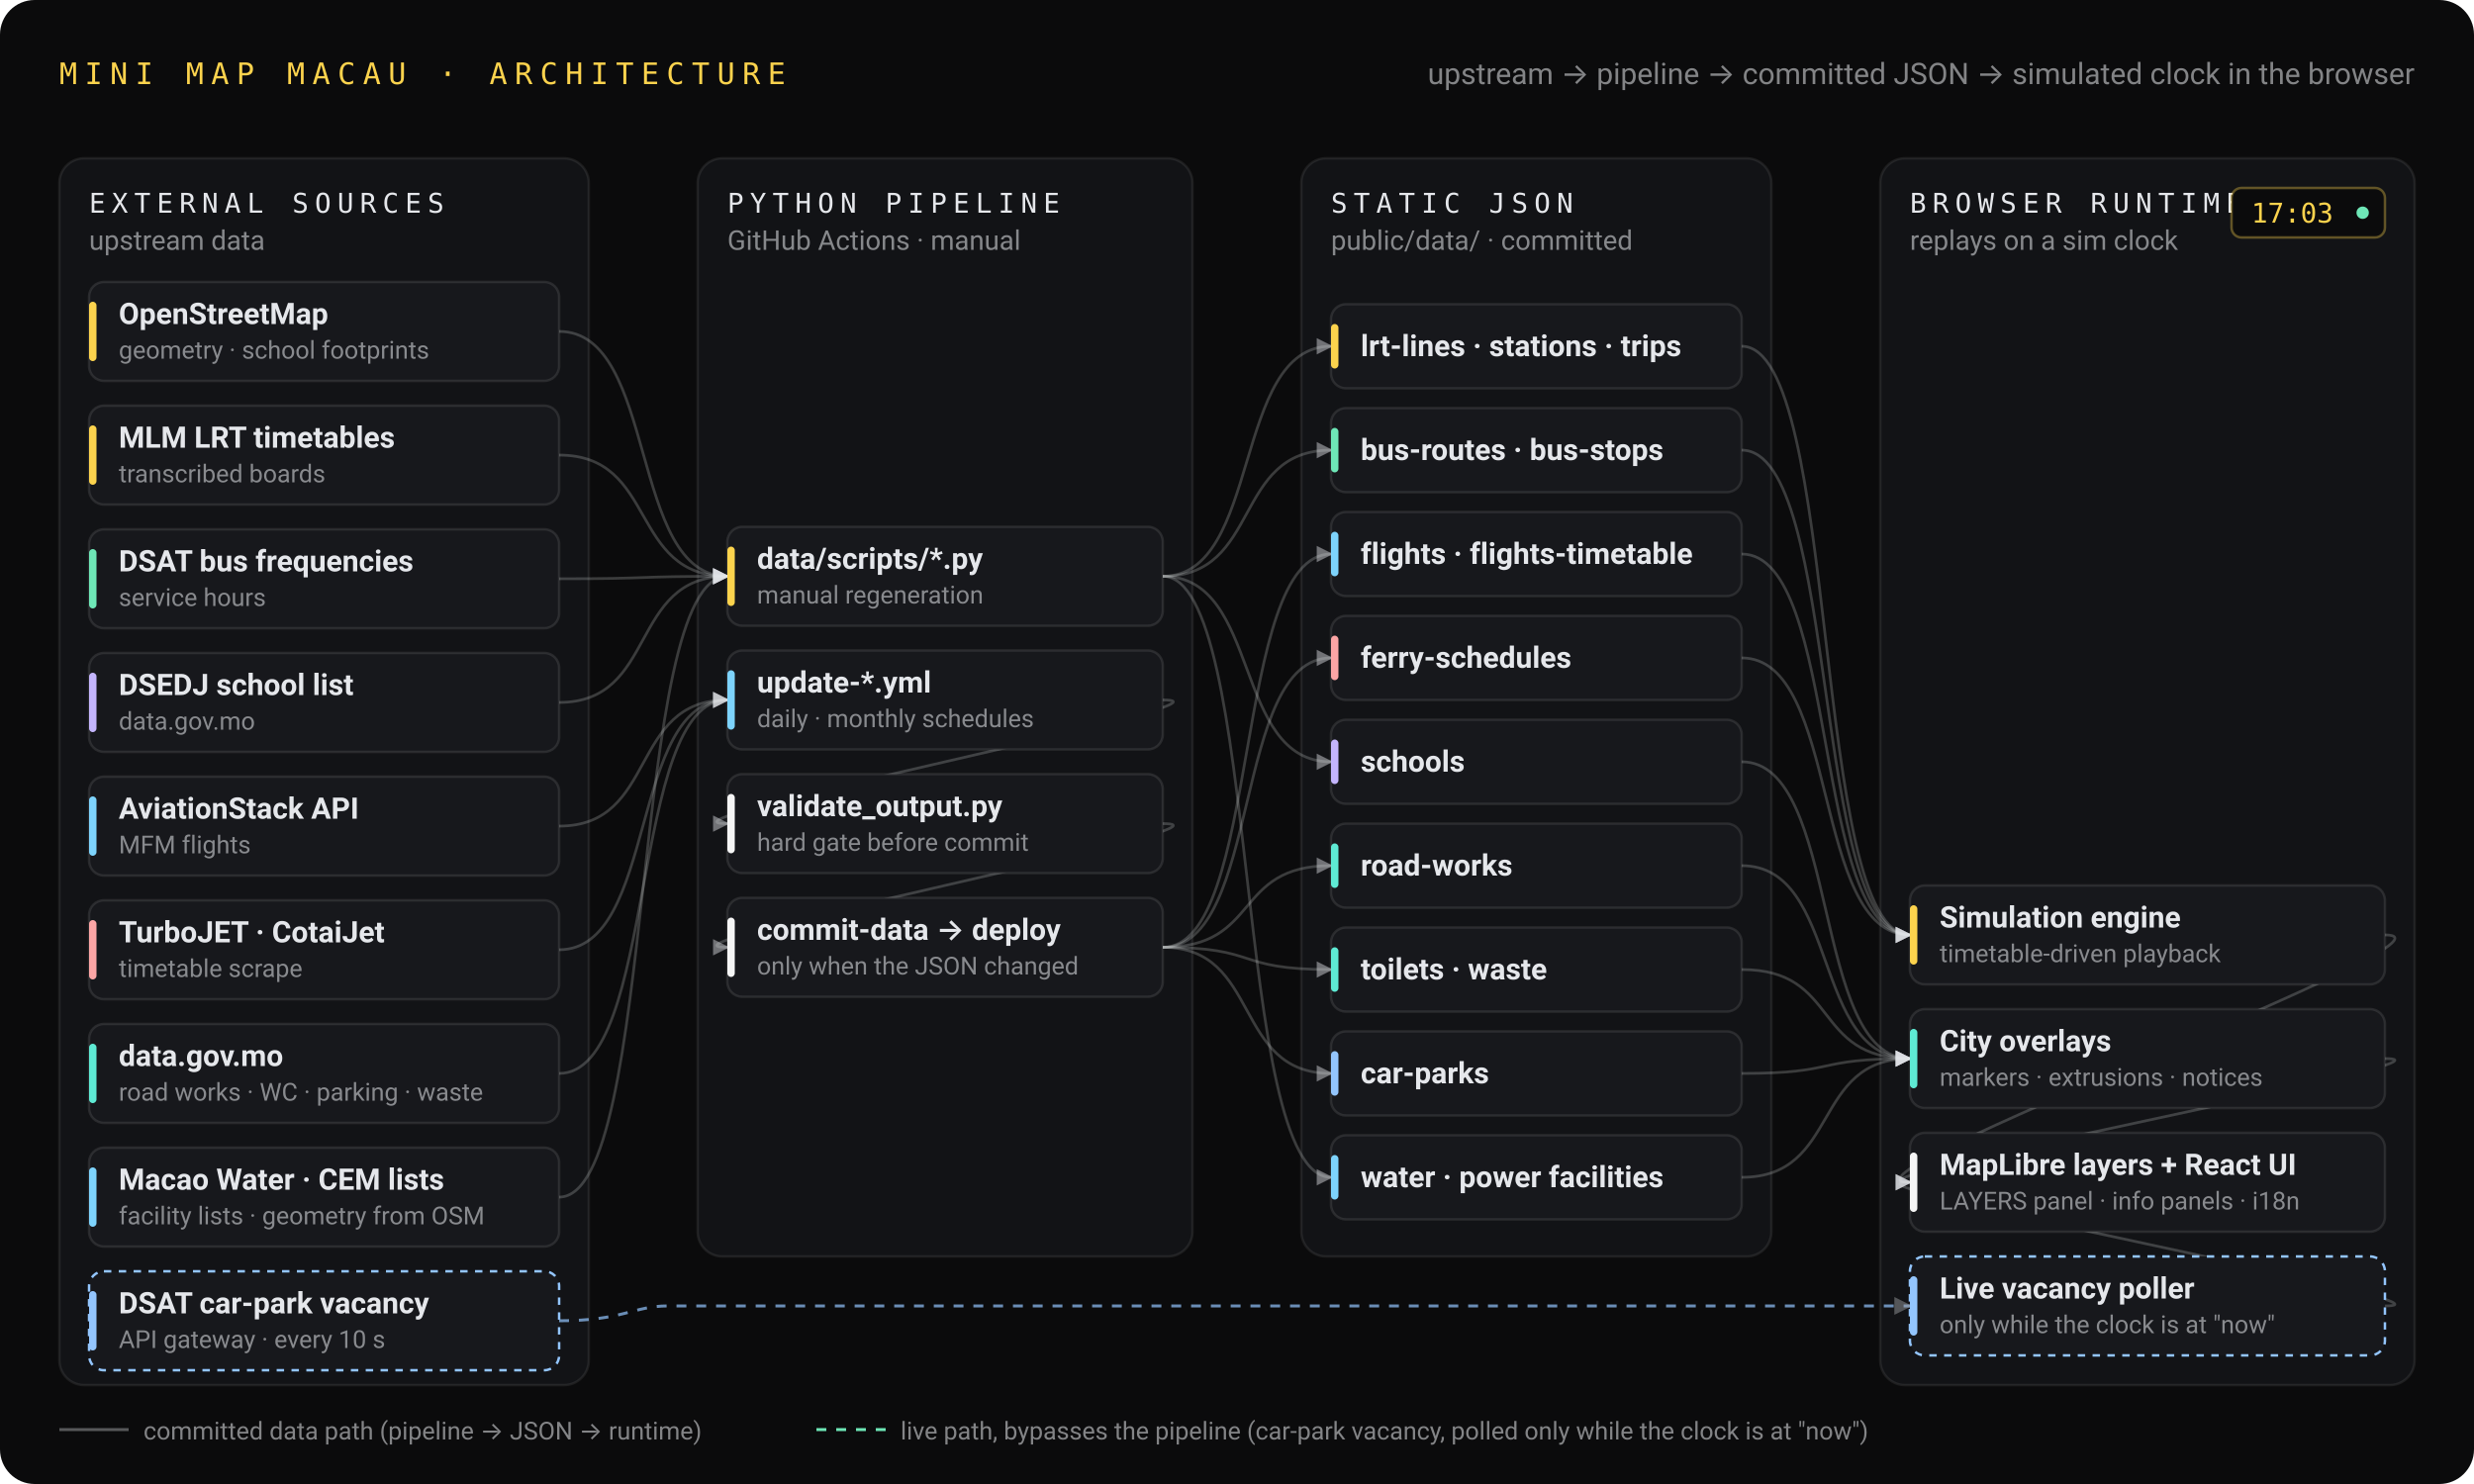
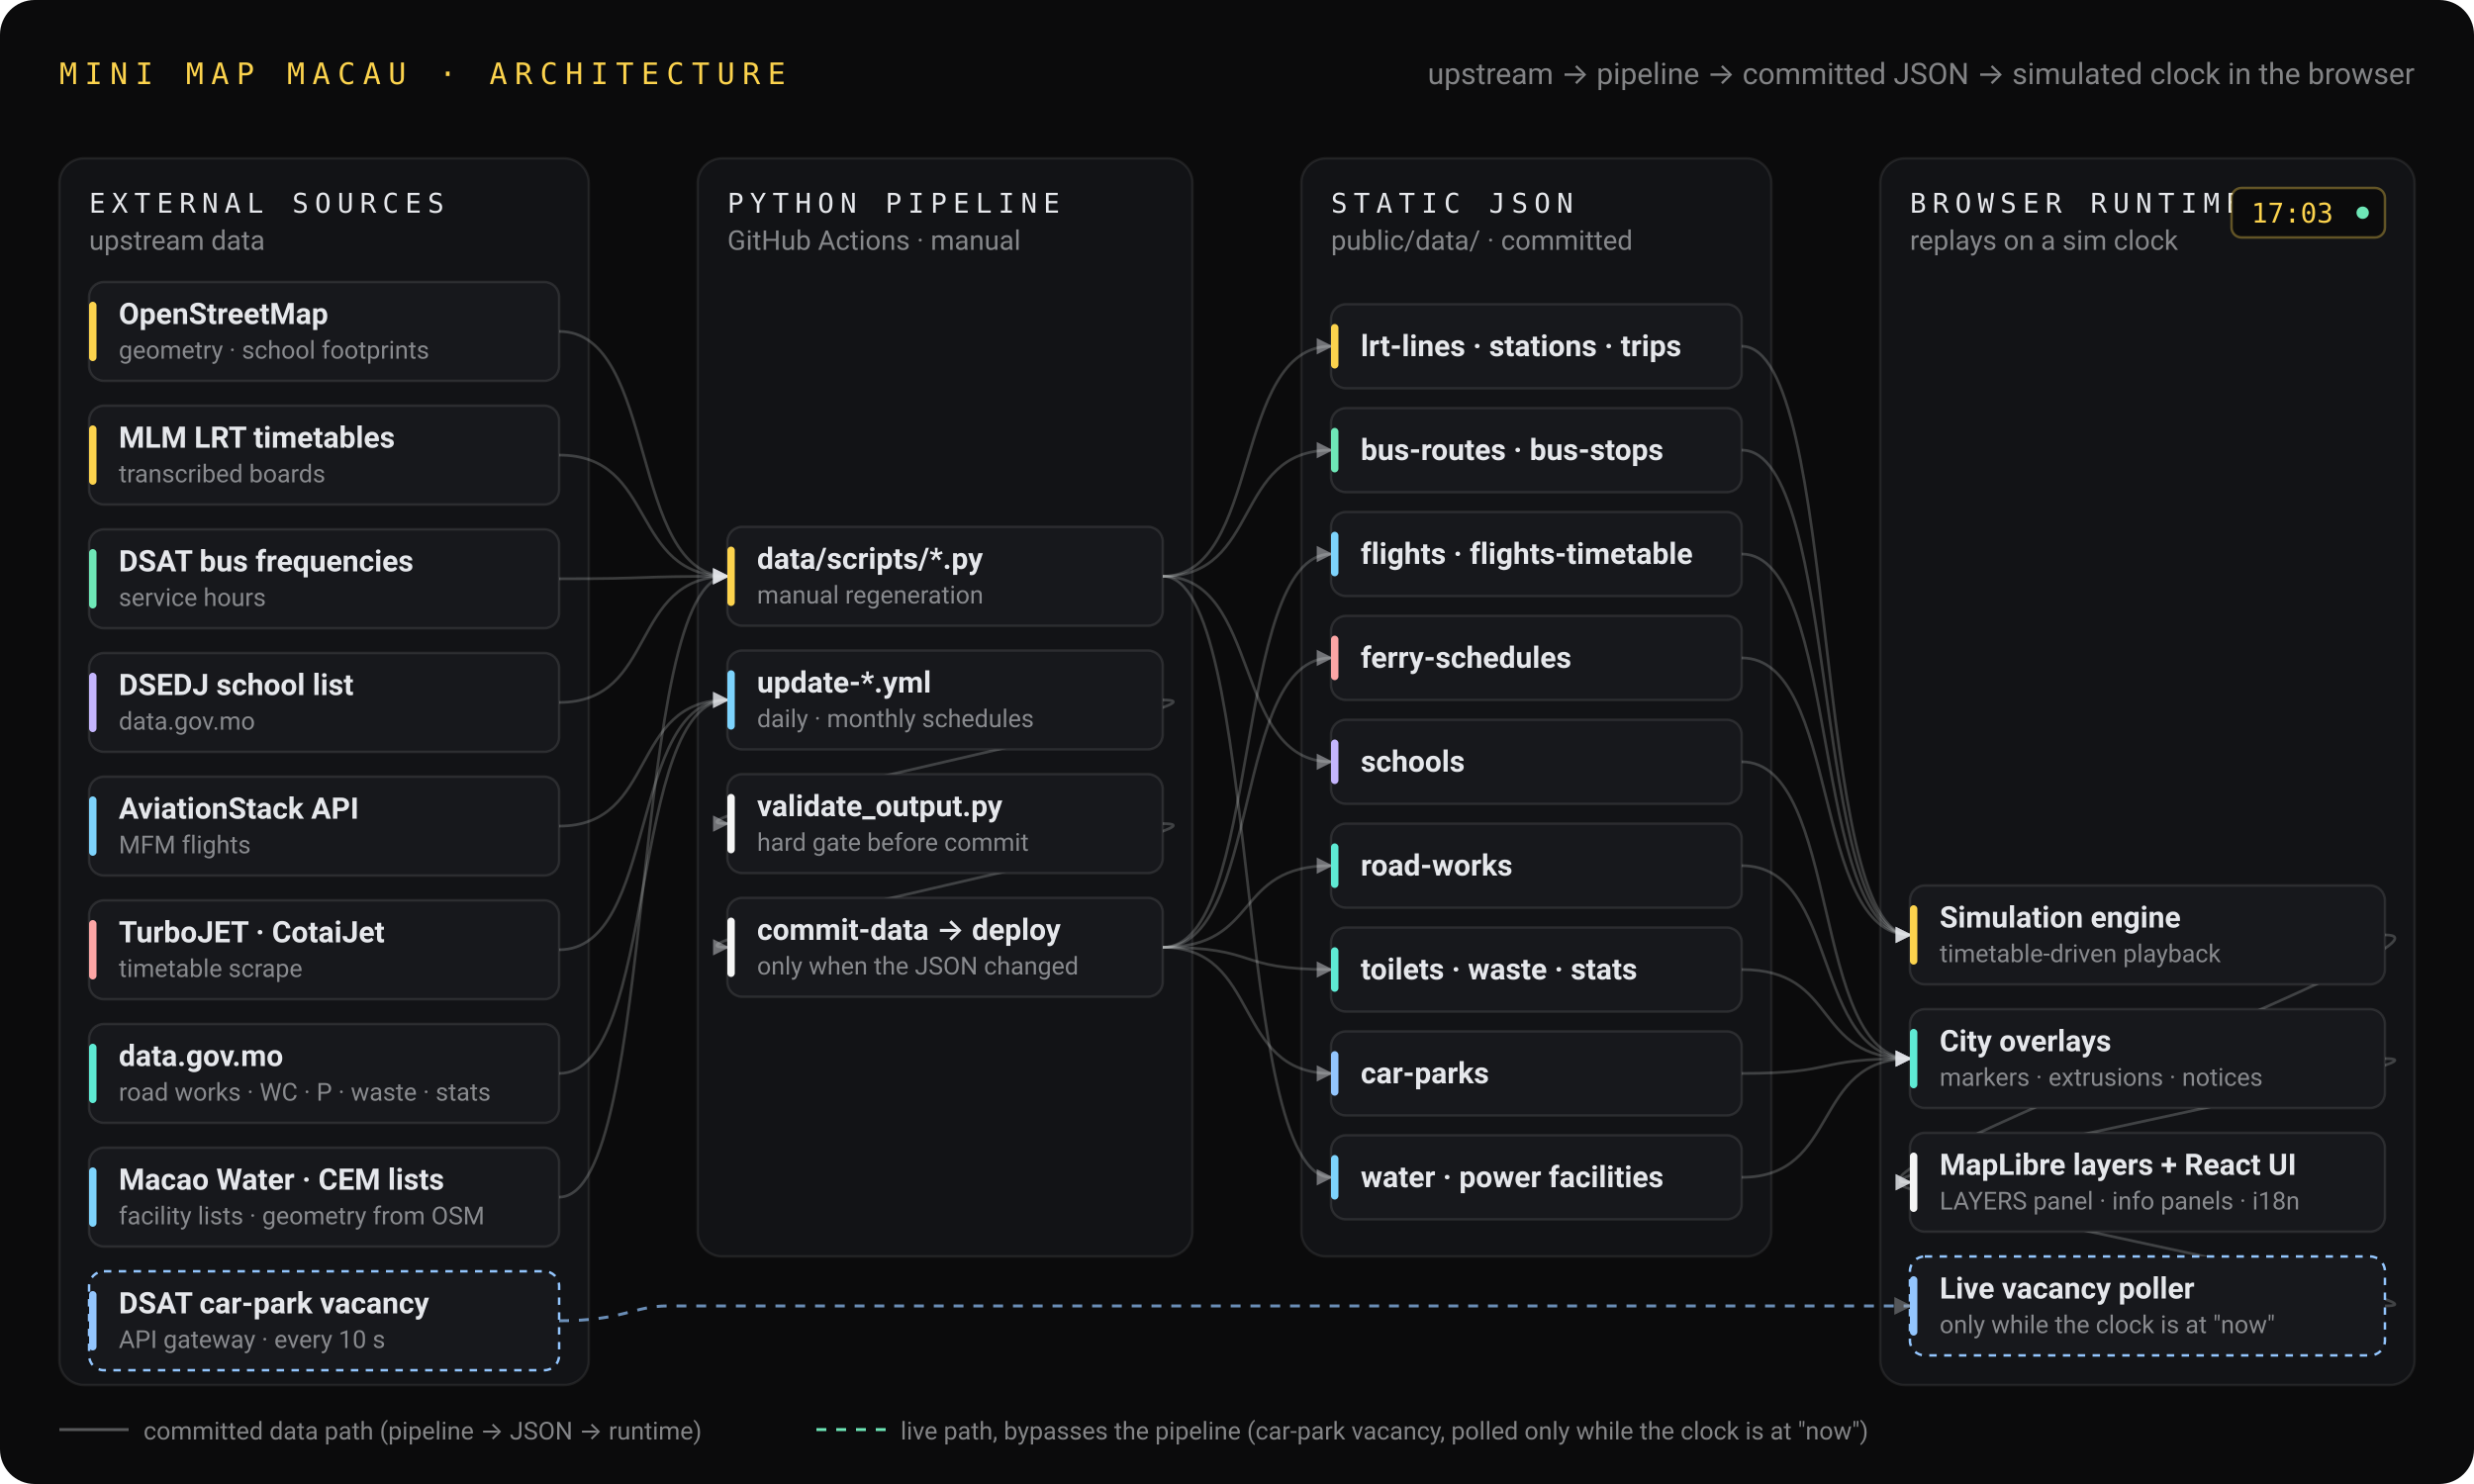
<svg xmlns="http://www.w3.org/2000/svg" viewBox="0 0 1000 600" width="1000" height="600" role="img" aria-labelledby="t d">
  <defs>
    <style>
    .t { font-family: ui-sans-serif, system-ui, -apple-system, 'Segoe UI', Roboto, 'Noto Sans', sans-serif; }
    .m { font-family: ui-monospace, 'JetBrains Mono', SFMono-Regular, Menlo, Consolas, monospace; }
    .pulse { animation: pulse 2.4s ease-in-out infinite; }
    @keyframes pulse { 0%,100% { opacity: .35 } 50% { opacity: 1 } }
    .tick { animation: tick 1s steps(1) infinite; }
    @keyframes tick { 0%,49% { opacity: 1 } 50%,100% { opacity: .25 } }
  </style>
    <marker id="arrow" viewBox="0 0 8 8" refX="7" refY="4" markerWidth="6" markerHeight="6" orient="auto-start-reverse">
      <path d="M0,0 L8,4 L0,8 z" fill="rgba(229,231,235,0.45)" />
    </marker>
  </defs>
  <rect width="1000" height="600" rx="14" fill="#0b0b0c" />
  <text x="24" y="34" class="m" font-size="12" letter-spacing="3" fill="#fcd34d">MINI MAP MACAU · ARCHITECTURE</text>
  <text x="976" y="34" text-anchor="end" class="t" font-size="12" fill="rgba(229,231,235,0.55)">upstream → pipeline → committed JSON → simulated clock in the browser</text>
  <rect x="24" y="64" width="214" height="496" rx="10" fill="#121316" stroke="rgba(255,255,255,0.08)" />
  <text x="36" y="86" class="m" font-size="11" letter-spacing="2.5" fill="#e5e7eb">EXTERNAL SOURCES</text>
  <text x="36" y="101" class="t" font-size="11" fill="rgba(229,231,235,0.55)">upstream data</text>
  <rect x="282" y="64" width="200" height="444" rx="10" fill="#121316" stroke="rgba(255,255,255,0.08)" />
  <text x="294" y="86" class="m" font-size="11" letter-spacing="2.5" fill="#e5e7eb">PYTHON PIPELINE</text>
  <text x="294" y="101" class="t" font-size="11" fill="rgba(229,231,235,0.55)">GitHub Actions · manual</text>
  <rect x="526" y="64" width="190" height="444" rx="10" fill="#121316" stroke="rgba(255,255,255,0.08)" />
  <text x="538" y="86" class="m" font-size="11" letter-spacing="2.5" fill="#e5e7eb">STATIC JSON</text>
  <text x="538" y="101" class="t" font-size="11" fill="rgba(229,231,235,0.55)">public/data/ · committed</text>
  <rect x="760" y="64" width="216" height="496" rx="10" fill="#121316" stroke="rgba(255,255,255,0.08)" />
  <text x="772" y="86" class="m" font-size="11" letter-spacing="2.5" fill="#e5e7eb">BROWSER RUNTIME</text>
  <text x="772" y="101" class="t" font-size="11" fill="rgba(229,231,235,0.55)">replays on a sim clock</text>
  <path id="e0" d="M226,134 C266,134 254,233 294,233" fill="none" stroke="rgba(229,231,235,0.22)" stroke-width="1.1" marker-end="url(#arrow)" />
  <path id="e1" d="M226,184 C266,184 254,233 294,233" fill="none" stroke="rgba(229,231,235,0.22)" stroke-width="1.1" marker-end="url(#arrow)" />
  <path id="e2" d="M226,234 C266,234 254,233 294,233" fill="none" stroke="rgba(229,231,235,0.22)" stroke-width="1.1" marker-end="url(#arrow)" />
  <path id="e3" d="M226,284 C266,284 254,233 294,233" fill="none" stroke="rgba(229,231,235,0.22)" stroke-width="1.1" marker-end="url(#arrow)" />
  <path id="e4" d="M226,484 C266,484 254,233 294,233" fill="none" stroke="rgba(229,231,235,0.22)" stroke-width="1.1" marker-end="url(#arrow)" />
  <path id="e5" d="M226,334 C266,334 254,283 294,283" fill="none" stroke="rgba(229,231,235,0.22)" stroke-width="1.1" marker-end="url(#arrow)" />
  <path id="e6" d="M226,384 C266,384 254,283 294,283" fill="none" stroke="rgba(229,231,235,0.22)" stroke-width="1.1" marker-end="url(#arrow)" />
  <path id="e7" d="M226,434 C266,434 254,283 294,283" fill="none" stroke="rgba(229,231,235,0.22)" stroke-width="1.1" marker-end="url(#arrow)" />
  <path id="e8" d="M470,283 C510,283 254,333 294,333" fill="none" stroke="rgba(229,231,235,0.22)" stroke-width="1.1" marker-end="url(#arrow)" />
  <path id="e9" d="M470,333 C510,333 254,383 294,383" fill="none" stroke="rgba(229,231,235,0.22)" stroke-width="1.1" marker-end="url(#arrow)" />
  <path id="e10" d="M470,233 C510,233 498,140 538,140" fill="none" stroke="rgba(229,231,235,0.22)" stroke-width="1.1" marker-end="url(#arrow)" />
  <path id="e11" d="M470,233 C510,233 498,182 538,182" fill="none" stroke="rgba(229,231,235,0.22)" stroke-width="1.1" marker-end="url(#arrow)" />
  <path id="e12" d="M470,233 C510,233 498,308 538,308" fill="none" stroke="rgba(229,231,235,0.22)" stroke-width="1.1" marker-end="url(#arrow)" />
  <path id="e13" d="M470,233 C510,233 498,476 538,476" fill="none" stroke="rgba(229,231,235,0.22)" stroke-width="1.1" marker-end="url(#arrow)" />
  <path id="e14" d="M470,383 C510,383 498,224 538,224" fill="none" stroke="rgba(229,231,235,0.22)" stroke-width="1.1" marker-end="url(#arrow)" />
  <path id="e15" d="M470,383 C510,383 498,266 538,266" fill="none" stroke="rgba(229,231,235,0.22)" stroke-width="1.1" marker-end="url(#arrow)" />
  <path id="e16" d="M470,383 C510,383 498,350 538,350" fill="none" stroke="rgba(229,231,235,0.22)" stroke-width="1.1" marker-end="url(#arrow)" />
  <path id="e17" d="M470,383 C510,383 498,392 538,392" fill="none" stroke="rgba(229,231,235,0.22)" stroke-width="1.1" marker-end="url(#arrow)" />
  <path id="e18" d="M470,383 C510,383 498,434 538,434" fill="none" stroke="rgba(229,231,235,0.22)" stroke-width="1.1" marker-end="url(#arrow)" />
  <path id="e19" d="M704,140 C744,140 732,378 772,378" fill="none" stroke="rgba(229,231,235,0.22)" stroke-width="1.1" marker-end="url(#arrow)" />
  <path id="e20" d="M704,182 C744,182 732,378 772,378" fill="none" stroke="rgba(229,231,235,0.22)" stroke-width="1.1" marker-end="url(#arrow)" />
  <path id="e21" d="M704,224 C744,224 732,378 772,378" fill="none" stroke="rgba(229,231,235,0.22)" stroke-width="1.1" marker-end="url(#arrow)" />
  <path id="e22" d="M704,266 C744,266 732,378 772,378" fill="none" stroke="rgba(229,231,235,0.22)" stroke-width="1.1" marker-end="url(#arrow)" />
  <path id="e23" d="M704,308 C744,308 732,428 772,428" fill="none" stroke="rgba(229,231,235,0.22)" stroke-width="1.1" marker-end="url(#arrow)" />
  <path id="e24" d="M704,350 C744,350 732,428 772,428" fill="none" stroke="rgba(229,231,235,0.22)" stroke-width="1.1" marker-end="url(#arrow)" />
  <path id="e25" d="M704,392 C744,392 732,428 772,428" fill="none" stroke="rgba(229,231,235,0.22)" stroke-width="1.1" marker-end="url(#arrow)" />
  <path id="e26" d="M704,434 C744,434 732,428 772,428" fill="none" stroke="rgba(229,231,235,0.22)" stroke-width="1.1" marker-end="url(#arrow)" />
  <path id="e27" d="M704,476 C744,476 732,428 772,428" fill="none" stroke="rgba(229,231,235,0.22)" stroke-width="1.1" marker-end="url(#arrow)" />
  <path id="e28" d="M226,534 C252,534 256,528 270,528 L728,528 C742,528 746,528 772,528" fill="none" stroke="#93c5fd" stroke-width="1.2" stroke-dasharray="4 4" opacity="0.7" marker-end="url(#arrow)" />
  <path id="e29" d="M964,378 C1004,378 732,478 772,478" fill="none" stroke="rgba(229,231,235,0.22)" stroke-width="1.1" marker-end="url(#arrow)" />
  <path id="e30" d="M964,428 C1004,428 732,478 772,478" fill="none" stroke="rgba(229,231,235,0.22)" stroke-width="1.1" marker-end="url(#arrow)" />
  <path id="e31" d="M964,528 C1004,528 732,478 772,478" fill="none" stroke="rgba(229,231,235,0.22)" stroke-width="1.1" marker-end="url(#arrow)" />
  <g>
    <rect x="36" y="114" width="190" height="40" rx="6" fill="#17181c" stroke="rgba(255,255,255,0.10)" />
    <rect x="36" y="122" width="3" height="24" rx="1.5" fill="#fcd34d" />
    <text x="48" y="131" class="t" font-size="12" font-weight="600" fill="#e5e7eb">OpenStreetMap</text>
    <text x="48" y="145" class="t" font-size="10" fill="rgba(229,231,235,0.55)">geometry · school footprints</text>
  </g>
  <g>
    <rect x="36" y="164" width="190" height="40" rx="6" fill="#17181c" stroke="rgba(255,255,255,0.10)" />
    <rect x="36" y="172" width="3" height="24" rx="1.5" fill="#fcd34d" />
    <text x="48" y="181" class="t" font-size="12" font-weight="600" fill="#e5e7eb">MLM LRT timetables</text>
    <text x="48" y="195" class="t" font-size="10" fill="rgba(229,231,235,0.55)">transcribed boards</text>
  </g>
  <g>
    <rect x="36" y="214" width="190" height="40" rx="6" fill="#17181c" stroke="rgba(255,255,255,0.10)" />
    <rect x="36" y="222" width="3" height="24" rx="1.5" fill="#6ee7b7" />
    <text x="48" y="231" class="t" font-size="12" font-weight="600" fill="#e5e7eb">DSAT bus frequencies</text>
    <text x="48" y="245" class="t" font-size="10" fill="rgba(229,231,235,0.55)">service hours</text>
  </g>
  <g>
    <rect x="36" y="264" width="190" height="40" rx="6" fill="#17181c" stroke="rgba(255,255,255,0.10)" />
    <rect x="36" y="272" width="3" height="24" rx="1.5" fill="#c4b5fd" />
    <text x="48" y="281" class="t" font-size="12" font-weight="600" fill="#e5e7eb">DSEDJ school list</text>
    <text x="48" y="295" class="t" font-size="10" fill="rgba(229,231,235,0.55)">data.gov.mo</text>
  </g>
  <g>
    <rect x="36" y="314" width="190" height="40" rx="6" fill="#17181c" stroke="rgba(255,255,255,0.10)" />
    <rect x="36" y="322" width="3" height="24" rx="1.5" fill="#7dd3fc" />
    <text x="48" y="331" class="t" font-size="12" font-weight="600" fill="#e5e7eb">AviationStack API</text>
    <text x="48" y="345" class="t" font-size="10" fill="rgba(229,231,235,0.55)">MFM flights</text>
  </g>
  <g>
    <rect x="36" y="364" width="190" height="40" rx="6" fill="#17181c" stroke="rgba(255,255,255,0.10)" />
    <rect x="36" y="372" width="3" height="24" rx="1.5" fill="#fca5a5" />
    <text x="48" y="381" class="t" font-size="12" font-weight="600" fill="#e5e7eb">TurboJET · CotaiJet</text>
    <text x="48" y="395" class="t" font-size="10" fill="rgba(229,231,235,0.55)">timetable scrape</text>
  </g>
  <g>
    <rect x="36" y="414" width="190" height="40" rx="6" fill="#17181c" stroke="rgba(255,255,255,0.10)" />
    <rect x="36" y="422" width="3" height="24" rx="1.5" fill="#5eead4" />
    <text x="48" y="431" class="t" font-size="12" font-weight="600" fill="#e5e7eb">data.gov.mo</text>
-     <text x="48" y="445" class="t" font-size="10" fill="rgba(229,231,235,0.55)">road works · WC · parking · waste</text>
+     <text x="48" y="445" class="t" font-size="10" fill="rgba(229,231,235,0.55)">road works · WC · P · waste · stats</text>
  </g>
  <g>
    <rect x="36" y="464" width="190" height="40" rx="6" fill="#17181c" stroke="rgba(255,255,255,0.10)" />
    <rect x="36" y="472" width="3" height="24" rx="1.5" fill="#7dd3fc" />
    <text x="48" y="481" class="t" font-size="12" font-weight="600" fill="#e5e7eb">Macao Water · CEM lists</text>
    <text x="48" y="495" class="t" font-size="10" fill="rgba(229,231,235,0.55)">facility lists · geometry from OSM</text>
  </g>
  <g>
    <rect x="36" y="514" width="190" height="40" rx="6" fill="#17181c" stroke="#93c5fd" stroke-dasharray="3 3" class="pulse" />
    <rect x="36" y="522" width="3" height="24" rx="1.5" fill="#93c5fd" />
    <text x="48" y="531" class="t" font-size="12" font-weight="600" fill="#e5e7eb">DSAT car-park vacancy</text>
    <text x="48" y="545" class="t" font-size="10" fill="rgba(229,231,235,0.55)">API gateway · every 10 s</text>
  </g>
  <g>
    <rect x="294" y="213" width="176" height="40" rx="6" fill="#17181c" stroke="rgba(255,255,255,0.10)" />
    <rect x="294" y="221" width="3" height="24" rx="1.5" fill="#fcd34d" />
    <text x="306" y="230" class="t" font-size="12" font-weight="600" fill="#e5e7eb">data/scripts/*.py</text>
    <text x="306" y="244" class="t" font-size="10" fill="rgba(229,231,235,0.55)">manual regeneration</text>
  </g>
  <g>
    <rect x="294" y="263" width="176" height="40" rx="6" fill="#17181c" stroke="rgba(255,255,255,0.10)" />
    <rect x="294" y="271" width="3" height="24" rx="1.5" fill="#7dd3fc" />
    <text x="306" y="280" class="t" font-size="12" font-weight="600" fill="#e5e7eb">update-*.yml</text>
    <text x="306" y="294" class="t" font-size="10" fill="rgba(229,231,235,0.55)">daily · monthly schedules</text>
  </g>
  <g>
    <rect x="294" y="313" width="176" height="40" rx="6" fill="#17181c" stroke="rgba(255,255,255,0.10)" />
    <rect x="294" y="321" width="3" height="24" rx="1.5" fill="#f5f5f5" />
    <text x="306" y="330" class="t" font-size="12" font-weight="600" fill="#e5e7eb">validate_output.py</text>
    <text x="306" y="344" class="t" font-size="10" fill="rgba(229,231,235,0.55)">hard gate before commit</text>
  </g>
  <g>
    <rect x="294" y="363" width="176" height="40" rx="6" fill="#17181c" stroke="rgba(255,255,255,0.10)" />
    <rect x="294" y="371" width="3" height="24" rx="1.5" fill="#f5f5f5" />
    <text x="306" y="380" class="t" font-size="12" font-weight="600" fill="#e5e7eb">commit-data → deploy</text>
    <text x="306" y="394" class="t" font-size="10" fill="rgba(229,231,235,0.55)">only when the JSON changed</text>
  </g>
  <g>
    <rect x="538" y="123" width="166" height="34" rx="6" fill="#17181c" stroke="rgba(255,255,255,0.10)" />
    <rect x="538" y="131" width="3" height="18" rx="1.5" fill="#fcd34d" />
    <text x="550" y="144" class="t" font-size="12" font-weight="600" fill="#e5e7eb">lrt-lines · stations · trips</text>
  </g>
  <g>
    <rect x="538" y="165" width="166" height="34" rx="6" fill="#17181c" stroke="rgba(255,255,255,0.10)" />
    <rect x="538" y="173" width="3" height="18" rx="1.5" fill="#6ee7b7" />
    <text x="550" y="186" class="t" font-size="12" font-weight="600" fill="#e5e7eb">bus-routes · bus-stops</text>
  </g>
  <g>
    <rect x="538" y="207" width="166" height="34" rx="6" fill="#17181c" stroke="rgba(255,255,255,0.10)" />
    <rect x="538" y="215" width="3" height="18" rx="1.5" fill="#7dd3fc" />
    <text x="550" y="228" class="t" font-size="12" font-weight="600" fill="#e5e7eb">flights · flights-timetable</text>
  </g>
  <g>
    <rect x="538" y="249" width="166" height="34" rx="6" fill="#17181c" stroke="rgba(255,255,255,0.10)" />
    <rect x="538" y="257" width="3" height="18" rx="1.5" fill="#fca5a5" />
    <text x="550" y="270" class="t" font-size="12" font-weight="600" fill="#e5e7eb">ferry-schedules</text>
  </g>
  <g>
    <rect x="538" y="291" width="166" height="34" rx="6" fill="#17181c" stroke="rgba(255,255,255,0.10)" />
    <rect x="538" y="299" width="3" height="18" rx="1.5" fill="#c4b5fd" />
    <text x="550" y="312" class="t" font-size="12" font-weight="600" fill="#e5e7eb">schools</text>
  </g>
  <g>
    <rect x="538" y="333" width="166" height="34" rx="6" fill="#17181c" stroke="rgba(255,255,255,0.10)" />
    <rect x="538" y="341" width="3" height="18" rx="1.5" fill="#5eead4" />
    <text x="550" y="354" class="t" font-size="12" font-weight="600" fill="#e5e7eb">road-works</text>
  </g>
  <g>
    <rect x="538" y="375" width="166" height="34" rx="6" fill="#17181c" stroke="rgba(255,255,255,0.10)" />
    <rect x="538" y="383" width="3" height="18" rx="1.5" fill="#5eead4" />
-     <text x="550" y="396" class="t" font-size="12" font-weight="600" fill="#e5e7eb">toilets · waste</text>
+     <text x="550" y="396" class="t" font-size="12" font-weight="600" fill="#e5e7eb">toilets · waste · stats</text>
  </g>
  <g>
    <rect x="538" y="417" width="166" height="34" rx="6" fill="#17181c" stroke="rgba(255,255,255,0.10)" />
    <rect x="538" y="425" width="3" height="18" rx="1.5" fill="#93c5fd" />
    <text x="550" y="438" class="t" font-size="12" font-weight="600" fill="#e5e7eb">car-parks</text>
  </g>
  <g>
    <rect x="538" y="459" width="166" height="34" rx="6" fill="#17181c" stroke="rgba(255,255,255,0.10)" />
    <rect x="538" y="467" width="3" height="18" rx="1.5" fill="#7dd3fc" />
    <text x="550" y="480" class="t" font-size="12" font-weight="600" fill="#e5e7eb">water · power facilities</text>
  </g>
  <g>
    <rect x="772" y="358" width="192" height="40" rx="6" fill="#17181c" stroke="rgba(255,255,255,0.10)" />
    <rect x="772" y="366" width="3" height="24" rx="1.5" fill="#fcd34d" />
    <text x="784" y="375" class="t" font-size="12" font-weight="600" fill="#e5e7eb">Simulation engine</text>
    <text x="784" y="389" class="t" font-size="10" fill="rgba(229,231,235,0.55)">timetable-driven playback</text>
  </g>
  <g>
    <rect x="772" y="408" width="192" height="40" rx="6" fill="#17181c" stroke="rgba(255,255,255,0.10)" />
    <rect x="772" y="416" width="3" height="24" rx="1.5" fill="#5eead4" />
    <text x="784" y="425" class="t" font-size="12" font-weight="600" fill="#e5e7eb">City overlays</text>
    <text x="784" y="439" class="t" font-size="10" fill="rgba(229,231,235,0.55)">markers · extrusions · notices</text>
  </g>
  <g>
    <rect x="772" y="458" width="192" height="40" rx="6" fill="#17181c" stroke="rgba(255,255,255,0.10)" />
    <rect x="772" y="466" width="3" height="24" rx="1.5" fill="#f5f5f5" />
    <text x="784" y="475" class="t" font-size="12" font-weight="600" fill="#e5e7eb">MapLibre layers + React UI</text>
    <text x="784" y="489" class="t" font-size="10" fill="rgba(229,231,235,0.55)">LAYERS panel · info panels · i18n</text>
  </g>
  <g>
    <rect x="772" y="508" width="192" height="40" rx="6" fill="#17181c" stroke="#93c5fd" stroke-dasharray="3 3" class="pulse" />
    <rect x="772" y="516" width="3" height="24" rx="1.5" fill="#93c5fd" />
    <text x="784" y="525" class="t" font-size="12" font-weight="600" fill="#e5e7eb">Live vacancy poller</text>
    <text x="784" y="539" class="t" font-size="10" fill="rgba(229,231,235,0.55)">only while the clock is at "now"</text>
  </g>
  <circle r="2.6" fill="#fcd34d" opacity="0">
    <animateMotion dur="3.2s" begin="0.00s" repeatCount="indefinite" rotate="auto">
      <mpath href="#e0" />
    </animateMotion>
    <animate attributeName="opacity" values="0;1;1;0" keyTimes="0;0.1;0.85;1" dur="3.2s" begin="0.00s" repeatCount="indefinite" />
  </circle>
  <circle r="2.6" fill="#fcd34d" opacity="0">
    <animateMotion dur="3.2s" begin="0.37s" repeatCount="indefinite" rotate="auto">
      <mpath href="#e1" />
    </animateMotion>
    <animate attributeName="opacity" values="0;1;1;0" keyTimes="0;0.1;0.85;1" dur="3.2s" begin="0.37s" repeatCount="indefinite" />
  </circle>
  <circle r="2.6" fill="#6ee7b7" opacity="0">
    <animateMotion dur="3.2s" begin="0.74s" repeatCount="indefinite" rotate="auto">
      <mpath href="#e2" />
    </animateMotion>
    <animate attributeName="opacity" values="0;1;1;0" keyTimes="0;0.1;0.85;1" dur="3.2s" begin="0.74s" repeatCount="indefinite" />
  </circle>
  <circle r="2.6" fill="#c4b5fd" opacity="0">
    <animateMotion dur="3.2s" begin="1.11s" repeatCount="indefinite" rotate="auto">
      <mpath href="#e3" />
    </animateMotion>
    <animate attributeName="opacity" values="0;1;1;0" keyTimes="0;0.1;0.85;1" dur="3.2s" begin="1.11s" repeatCount="indefinite" />
  </circle>
  <circle r="2.6" fill="#7dd3fc" opacity="0">
    <animateMotion dur="3.2s" begin="1.48s" repeatCount="indefinite" rotate="auto">
      <mpath href="#e4" />
    </animateMotion>
    <animate attributeName="opacity" values="0;1;1;0" keyTimes="0;0.1;0.85;1" dur="3.2s" begin="1.48s" repeatCount="indefinite" />
  </circle>
  <circle r="2.6" fill="#7dd3fc" opacity="0">
    <animateMotion dur="3.2s" begin="1.85s" repeatCount="indefinite" rotate="auto">
      <mpath href="#e5" />
    </animateMotion>
    <animate attributeName="opacity" values="0;1;1;0" keyTimes="0;0.1;0.85;1" dur="3.2s" begin="1.85s" repeatCount="indefinite" />
  </circle>
  <circle r="2.6" fill="#fca5a5" opacity="0">
    <animateMotion dur="3.2s" begin="2.22s" repeatCount="indefinite" rotate="auto">
      <mpath href="#e6" />
    </animateMotion>
    <animate attributeName="opacity" values="0;1;1;0" keyTimes="0;0.1;0.85;1" dur="3.2s" begin="2.22s" repeatCount="indefinite" />
  </circle>
  <circle r="2.6" fill="#5eead4" opacity="0">
    <animateMotion dur="3.2s" begin="2.59s" repeatCount="indefinite" rotate="auto">
      <mpath href="#e7" />
    </animateMotion>
    <animate attributeName="opacity" values="0;1;1;0" keyTimes="0;0.1;0.85;1" dur="3.2s" begin="2.59s" repeatCount="indefinite" />
  </circle>
  <circle r="2.6" fill="#7dd3fc" opacity="0">
    <animateMotion dur="3.2s" begin="2.96s" repeatCount="indefinite" rotate="auto">
      <mpath href="#e8" />
    </animateMotion>
    <animate attributeName="opacity" values="0;1;1;0" keyTimes="0;0.1;0.85;1" dur="3.2s" begin="2.96s" repeatCount="indefinite" />
  </circle>
  <circle r="2.6" fill="#f5f5f5" opacity="0">
    <animateMotion dur="3.2s" begin="0.13s" repeatCount="indefinite" rotate="auto">
      <mpath href="#e9" />
    </animateMotion>
    <animate attributeName="opacity" values="0;1;1;0" keyTimes="0;0.1;0.85;1" dur="3.2s" begin="0.13s" repeatCount="indefinite" />
  </circle>
  <circle r="2.6" fill="#fcd34d" opacity="0">
    <animateMotion dur="3.2s" begin="0.50s" repeatCount="indefinite" rotate="auto">
      <mpath href="#e10" />
    </animateMotion>
    <animate attributeName="opacity" values="0;1;1;0" keyTimes="0;0.1;0.85;1" dur="3.2s" begin="0.50s" repeatCount="indefinite" />
  </circle>
  <circle r="2.6" fill="#fcd34d" opacity="0">
    <animateMotion dur="3.2s" begin="0.87s" repeatCount="indefinite" rotate="auto">
      <mpath href="#e11" />
    </animateMotion>
    <animate attributeName="opacity" values="0;1;1;0" keyTimes="0;0.1;0.85;1" dur="3.2s" begin="0.87s" repeatCount="indefinite" />
  </circle>
  <circle r="2.6" fill="#fcd34d" opacity="0">
    <animateMotion dur="3.2s" begin="1.24s" repeatCount="indefinite" rotate="auto">
      <mpath href="#e12" />
    </animateMotion>
    <animate attributeName="opacity" values="0;1;1;0" keyTimes="0;0.1;0.85;1" dur="3.2s" begin="1.24s" repeatCount="indefinite" />
  </circle>
  <circle r="2.6" fill="#fcd34d" opacity="0">
    <animateMotion dur="3.2s" begin="1.61s" repeatCount="indefinite" rotate="auto">
      <mpath href="#e13" />
    </animateMotion>
    <animate attributeName="opacity" values="0;1;1;0" keyTimes="0;0.1;0.85;1" dur="3.2s" begin="1.61s" repeatCount="indefinite" />
  </circle>
  <circle r="2.6" fill="#f5f5f5" opacity="0">
    <animateMotion dur="3.2s" begin="1.98s" repeatCount="indefinite" rotate="auto">
      <mpath href="#e14" />
    </animateMotion>
    <animate attributeName="opacity" values="0;1;1;0" keyTimes="0;0.1;0.85;1" dur="3.2s" begin="1.98s" repeatCount="indefinite" />
  </circle>
  <circle r="2.6" fill="#f5f5f5" opacity="0">
    <animateMotion dur="3.2s" begin="2.35s" repeatCount="indefinite" rotate="auto">
      <mpath href="#e15" />
    </animateMotion>
    <animate attributeName="opacity" values="0;1;1;0" keyTimes="0;0.1;0.85;1" dur="3.2s" begin="2.35s" repeatCount="indefinite" />
  </circle>
  <circle r="2.6" fill="#f5f5f5" opacity="0">
    <animateMotion dur="3.2s" begin="2.72s" repeatCount="indefinite" rotate="auto">
      <mpath href="#e16" />
    </animateMotion>
    <animate attributeName="opacity" values="0;1;1;0" keyTimes="0;0.1;0.85;1" dur="3.2s" begin="2.72s" repeatCount="indefinite" />
  </circle>
  <circle r="2.6" fill="#f5f5f5" opacity="0">
    <animateMotion dur="3.2s" begin="3.09s" repeatCount="indefinite" rotate="auto">
      <mpath href="#e17" />
    </animateMotion>
    <animate attributeName="opacity" values="0;1;1;0" keyTimes="0;0.1;0.85;1" dur="3.2s" begin="3.09s" repeatCount="indefinite" />
  </circle>
  <circle r="2.6" fill="#f5f5f5" opacity="0">
    <animateMotion dur="3.2s" begin="0.26s" repeatCount="indefinite" rotate="auto">
      <mpath href="#e18" />
    </animateMotion>
    <animate attributeName="opacity" values="0;1;1;0" keyTimes="0;0.1;0.85;1" dur="3.2s" begin="0.26s" repeatCount="indefinite" />
  </circle>
  <circle r="2.6" fill="#fcd34d" opacity="0">
    <animateMotion dur="3.2s" begin="0.63s" repeatCount="indefinite" rotate="auto">
      <mpath href="#e19" />
    </animateMotion>
    <animate attributeName="opacity" values="0;1;1;0" keyTimes="0;0.1;0.85;1" dur="3.2s" begin="0.63s" repeatCount="indefinite" />
  </circle>
  <circle r="2.6" fill="#6ee7b7" opacity="0">
    <animateMotion dur="3.2s" begin="1.00s" repeatCount="indefinite" rotate="auto">
      <mpath href="#e20" />
    </animateMotion>
    <animate attributeName="opacity" values="0;1;1;0" keyTimes="0;0.1;0.85;1" dur="3.2s" begin="1.00s" repeatCount="indefinite" />
  </circle>
  <circle r="2.6" fill="#7dd3fc" opacity="0">
    <animateMotion dur="3.2s" begin="1.37s" repeatCount="indefinite" rotate="auto">
      <mpath href="#e21" />
    </animateMotion>
    <animate attributeName="opacity" values="0;1;1;0" keyTimes="0;0.1;0.85;1" dur="3.2s" begin="1.37s" repeatCount="indefinite" />
  </circle>
  <circle r="2.6" fill="#fca5a5" opacity="0">
    <animateMotion dur="3.2s" begin="1.74s" repeatCount="indefinite" rotate="auto">
      <mpath href="#e22" />
    </animateMotion>
    <animate attributeName="opacity" values="0;1;1;0" keyTimes="0;0.1;0.85;1" dur="3.2s" begin="1.74s" repeatCount="indefinite" />
  </circle>
  <circle r="2.6" fill="#c4b5fd" opacity="0">
    <animateMotion dur="3.2s" begin="2.11s" repeatCount="indefinite" rotate="auto">
      <mpath href="#e23" />
    </animateMotion>
    <animate attributeName="opacity" values="0;1;1;0" keyTimes="0;0.1;0.85;1" dur="3.2s" begin="2.11s" repeatCount="indefinite" />
  </circle>
  <circle r="2.6" fill="#5eead4" opacity="0">
    <animateMotion dur="3.2s" begin="2.48s" repeatCount="indefinite" rotate="auto">
      <mpath href="#e24" />
    </animateMotion>
    <animate attributeName="opacity" values="0;1;1;0" keyTimes="0;0.1;0.85;1" dur="3.2s" begin="2.48s" repeatCount="indefinite" />
  </circle>
  <circle r="2.6" fill="#5eead4" opacity="0">
    <animateMotion dur="3.2s" begin="2.85s" repeatCount="indefinite" rotate="auto">
      <mpath href="#e25" />
    </animateMotion>
    <animate attributeName="opacity" values="0;1;1;0" keyTimes="0;0.1;0.85;1" dur="3.2s" begin="2.85s" repeatCount="indefinite" />
  </circle>
  <circle r="2.6" fill="#93c5fd" opacity="0">
    <animateMotion dur="3.2s" begin="0.02s" repeatCount="indefinite" rotate="auto">
      <mpath href="#e26" />
    </animateMotion>
    <animate attributeName="opacity" values="0;1;1;0" keyTimes="0;0.1;0.85;1" dur="3.2s" begin="0.02s" repeatCount="indefinite" />
  </circle>
  <circle r="2.6" fill="#7dd3fc" opacity="0">
    <animateMotion dur="3.2s" begin="0.39s" repeatCount="indefinite" rotate="auto">
      <mpath href="#e27" />
    </animateMotion>
    <animate attributeName="opacity" values="0;1;1;0" keyTimes="0;0.1;0.85;1" dur="3.2s" begin="0.39s" repeatCount="indefinite" />
  </circle>
  <circle r="3" fill="#93c5fd" opacity="0">
    <animateMotion dur="1.6s" begin="0.76s" repeatCount="indefinite" rotate="auto">
      <mpath href="#e28" />
    </animateMotion>
    <animate attributeName="opacity" values="0;1;1;0" keyTimes="0;0.1;0.85;1" dur="1.6s" begin="0.76s" repeatCount="indefinite" />
  </circle>
  <circle r="2.6" fill="#fcd34d" opacity="0">
    <animateMotion dur="3.2s" begin="1.13s" repeatCount="indefinite" rotate="auto">
      <mpath href="#e29" />
    </animateMotion>
    <animate attributeName="opacity" values="0;1;1;0" keyTimes="0;0.1;0.85;1" dur="3.2s" begin="1.13s" repeatCount="indefinite" />
  </circle>
  <circle r="2.6" fill="#5eead4" opacity="0">
    <animateMotion dur="3.2s" begin="1.50s" repeatCount="indefinite" rotate="auto">
      <mpath href="#e30" />
    </animateMotion>
    <animate attributeName="opacity" values="0;1;1;0" keyTimes="0;0.1;0.85;1" dur="3.2s" begin="1.50s" repeatCount="indefinite" />
  </circle>
  <circle r="2.6" fill="#93c5fd" opacity="0">
    <animateMotion dur="3.2s" begin="1.87s" repeatCount="indefinite" rotate="auto">
      <mpath href="#e31" />
    </animateMotion>
    <animate attributeName="opacity" values="0;1;1;0" keyTimes="0;0.1;0.85;1" dur="3.2s" begin="1.87s" repeatCount="indefinite" />
  </circle>
  <g transform="translate(902, 76)">
    <rect width="62" height="20" rx="4" fill="#0b0b0c" stroke="rgba(252,211,77,0.35)" />
    <text x="8" y="14" class="m" font-size="11" fill="#fcd34d">17<tspan class="tick">:</tspan>03</text>
    <circle cx="53" cy="10" r="2.5" fill="#6ee7b7" class="pulse" />
  </g>
  <g class="t" font-size="10" fill="rgba(229,231,235,0.55)">
    <line x1="24" y1="578" x2="52" y2="578" stroke="rgba(229,231,235,0.35)" stroke-width="1.2" />
    <text x="58" y="582">committed data path (pipeline → JSON → runtime)</text>
    <line x1="330" y1="578" x2="358" y2="578" stroke="#6ee7b7" stroke-width="1.2" stroke-dasharray="4 4" />
    <text x="364" y="582">live path, bypasses the pipeline (car-park vacancy, polled only while the clock is at "now")</text>
  </g>
</svg>
